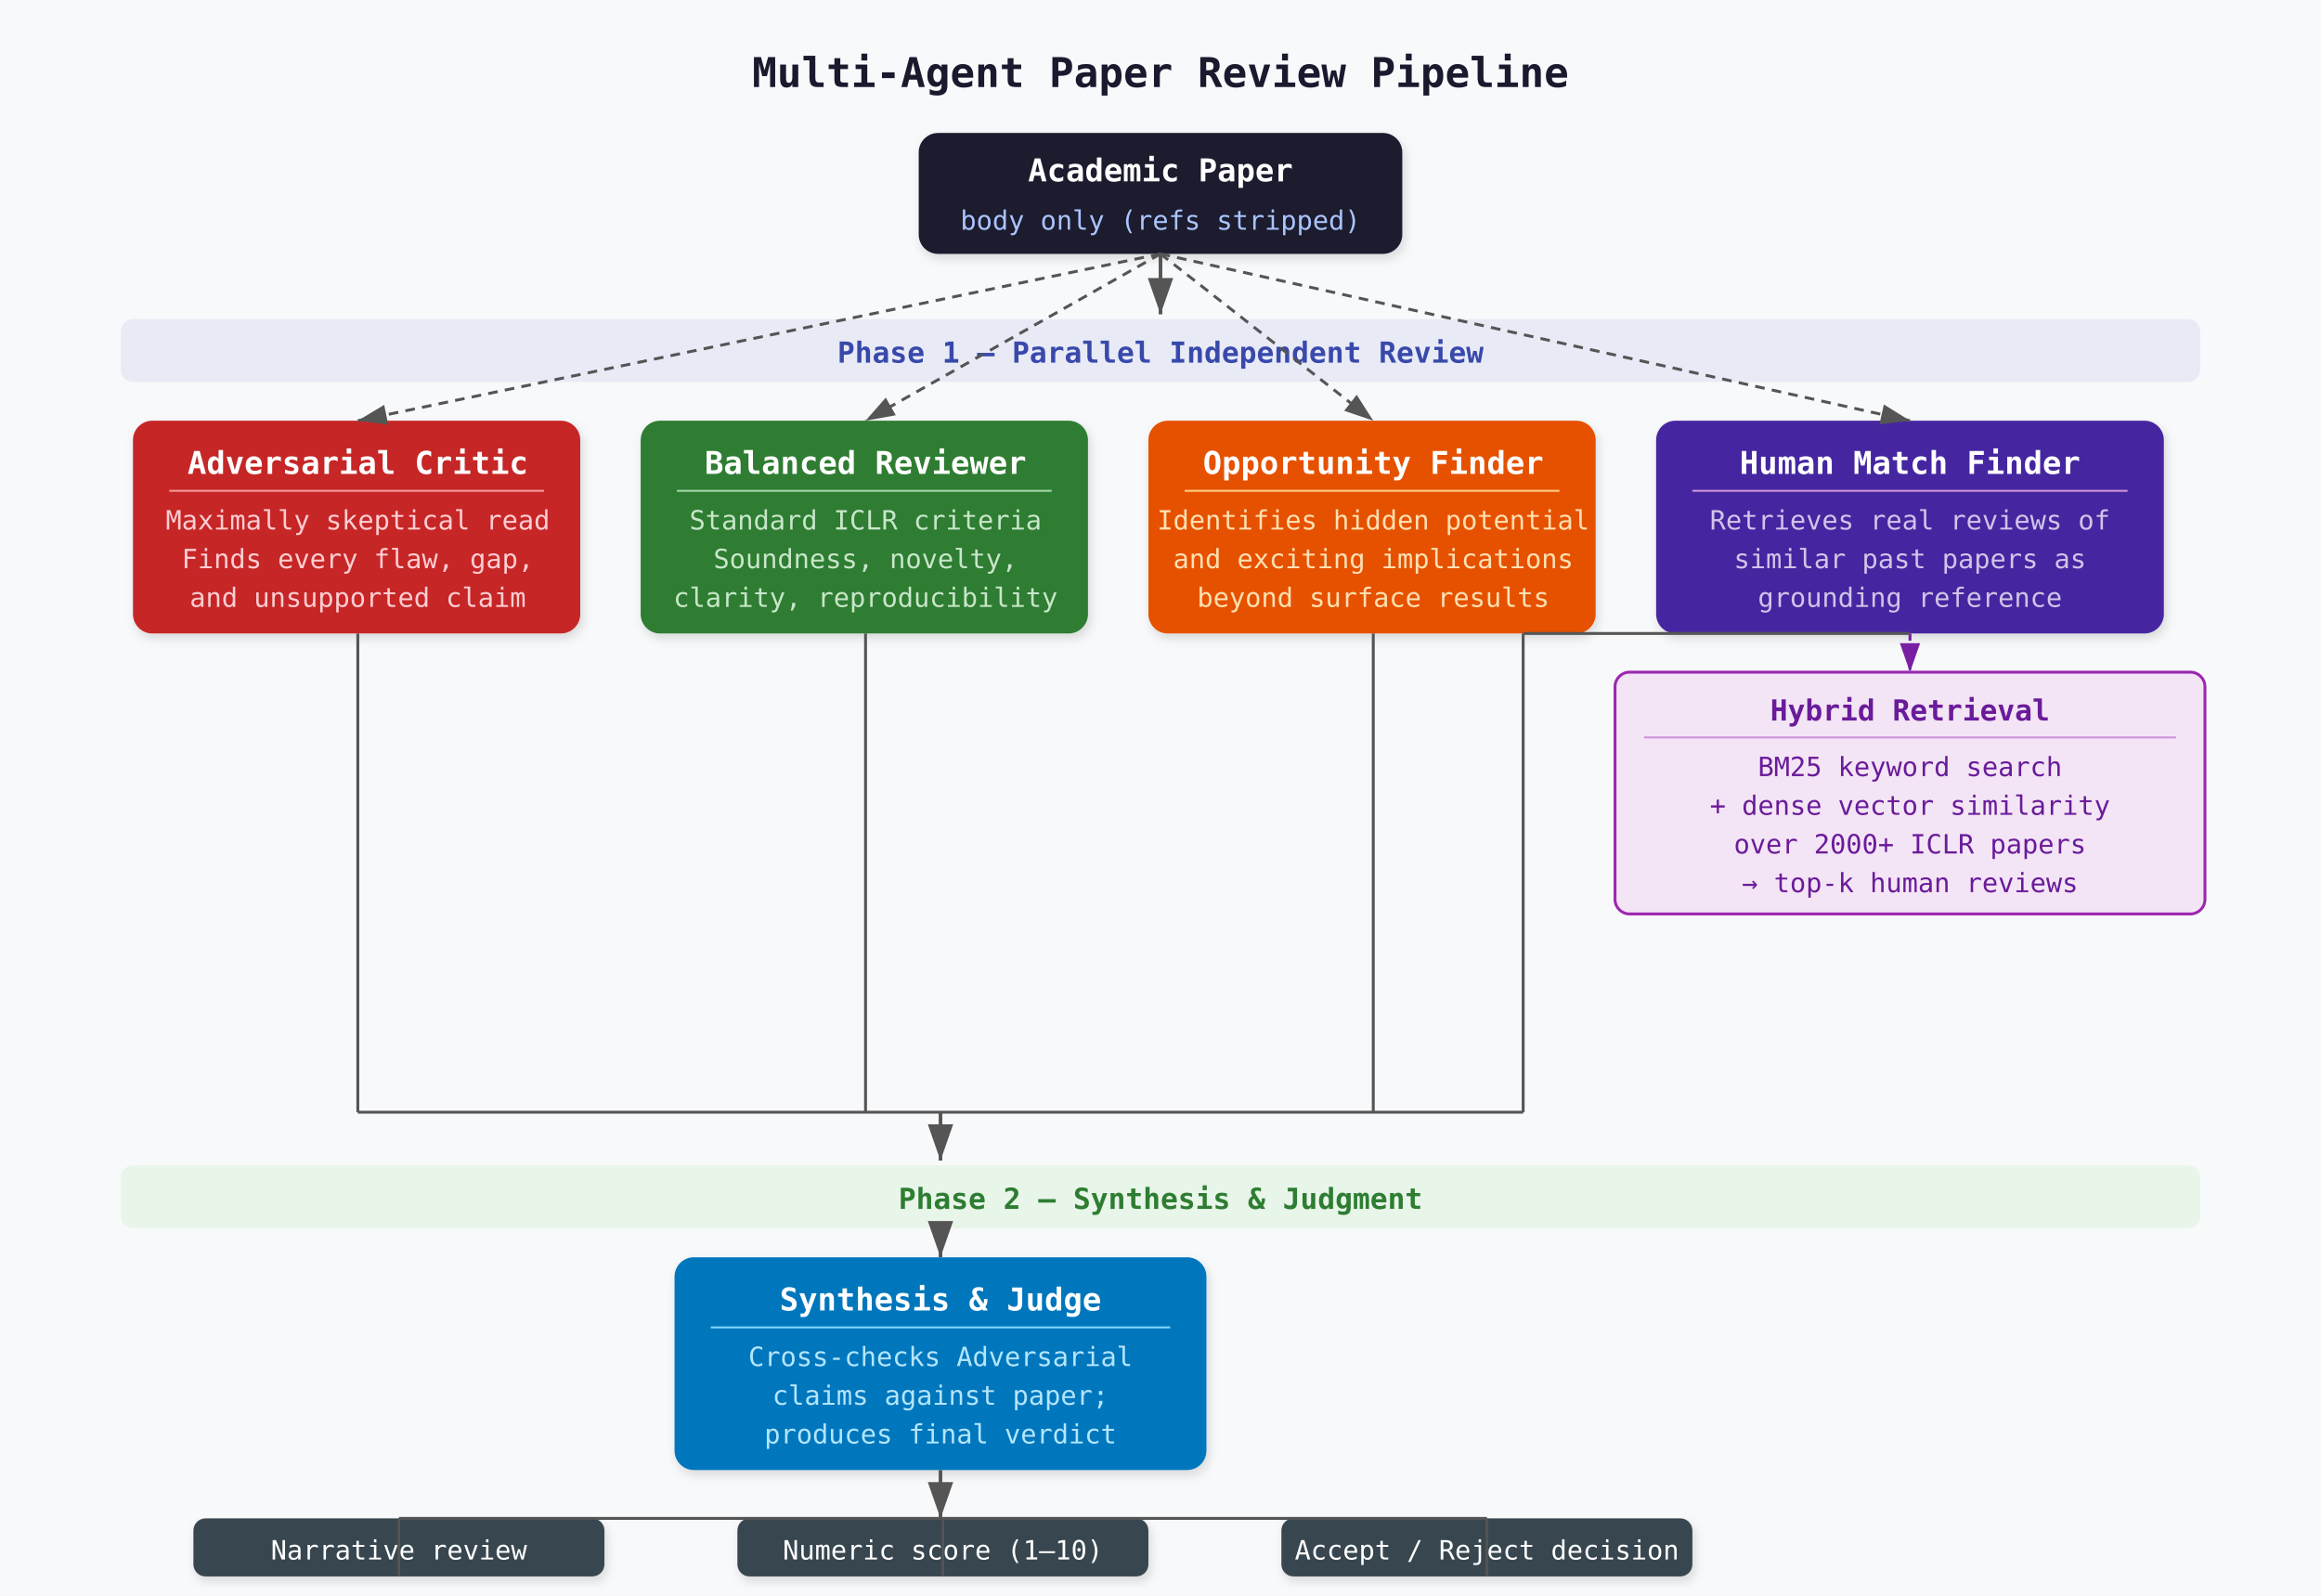
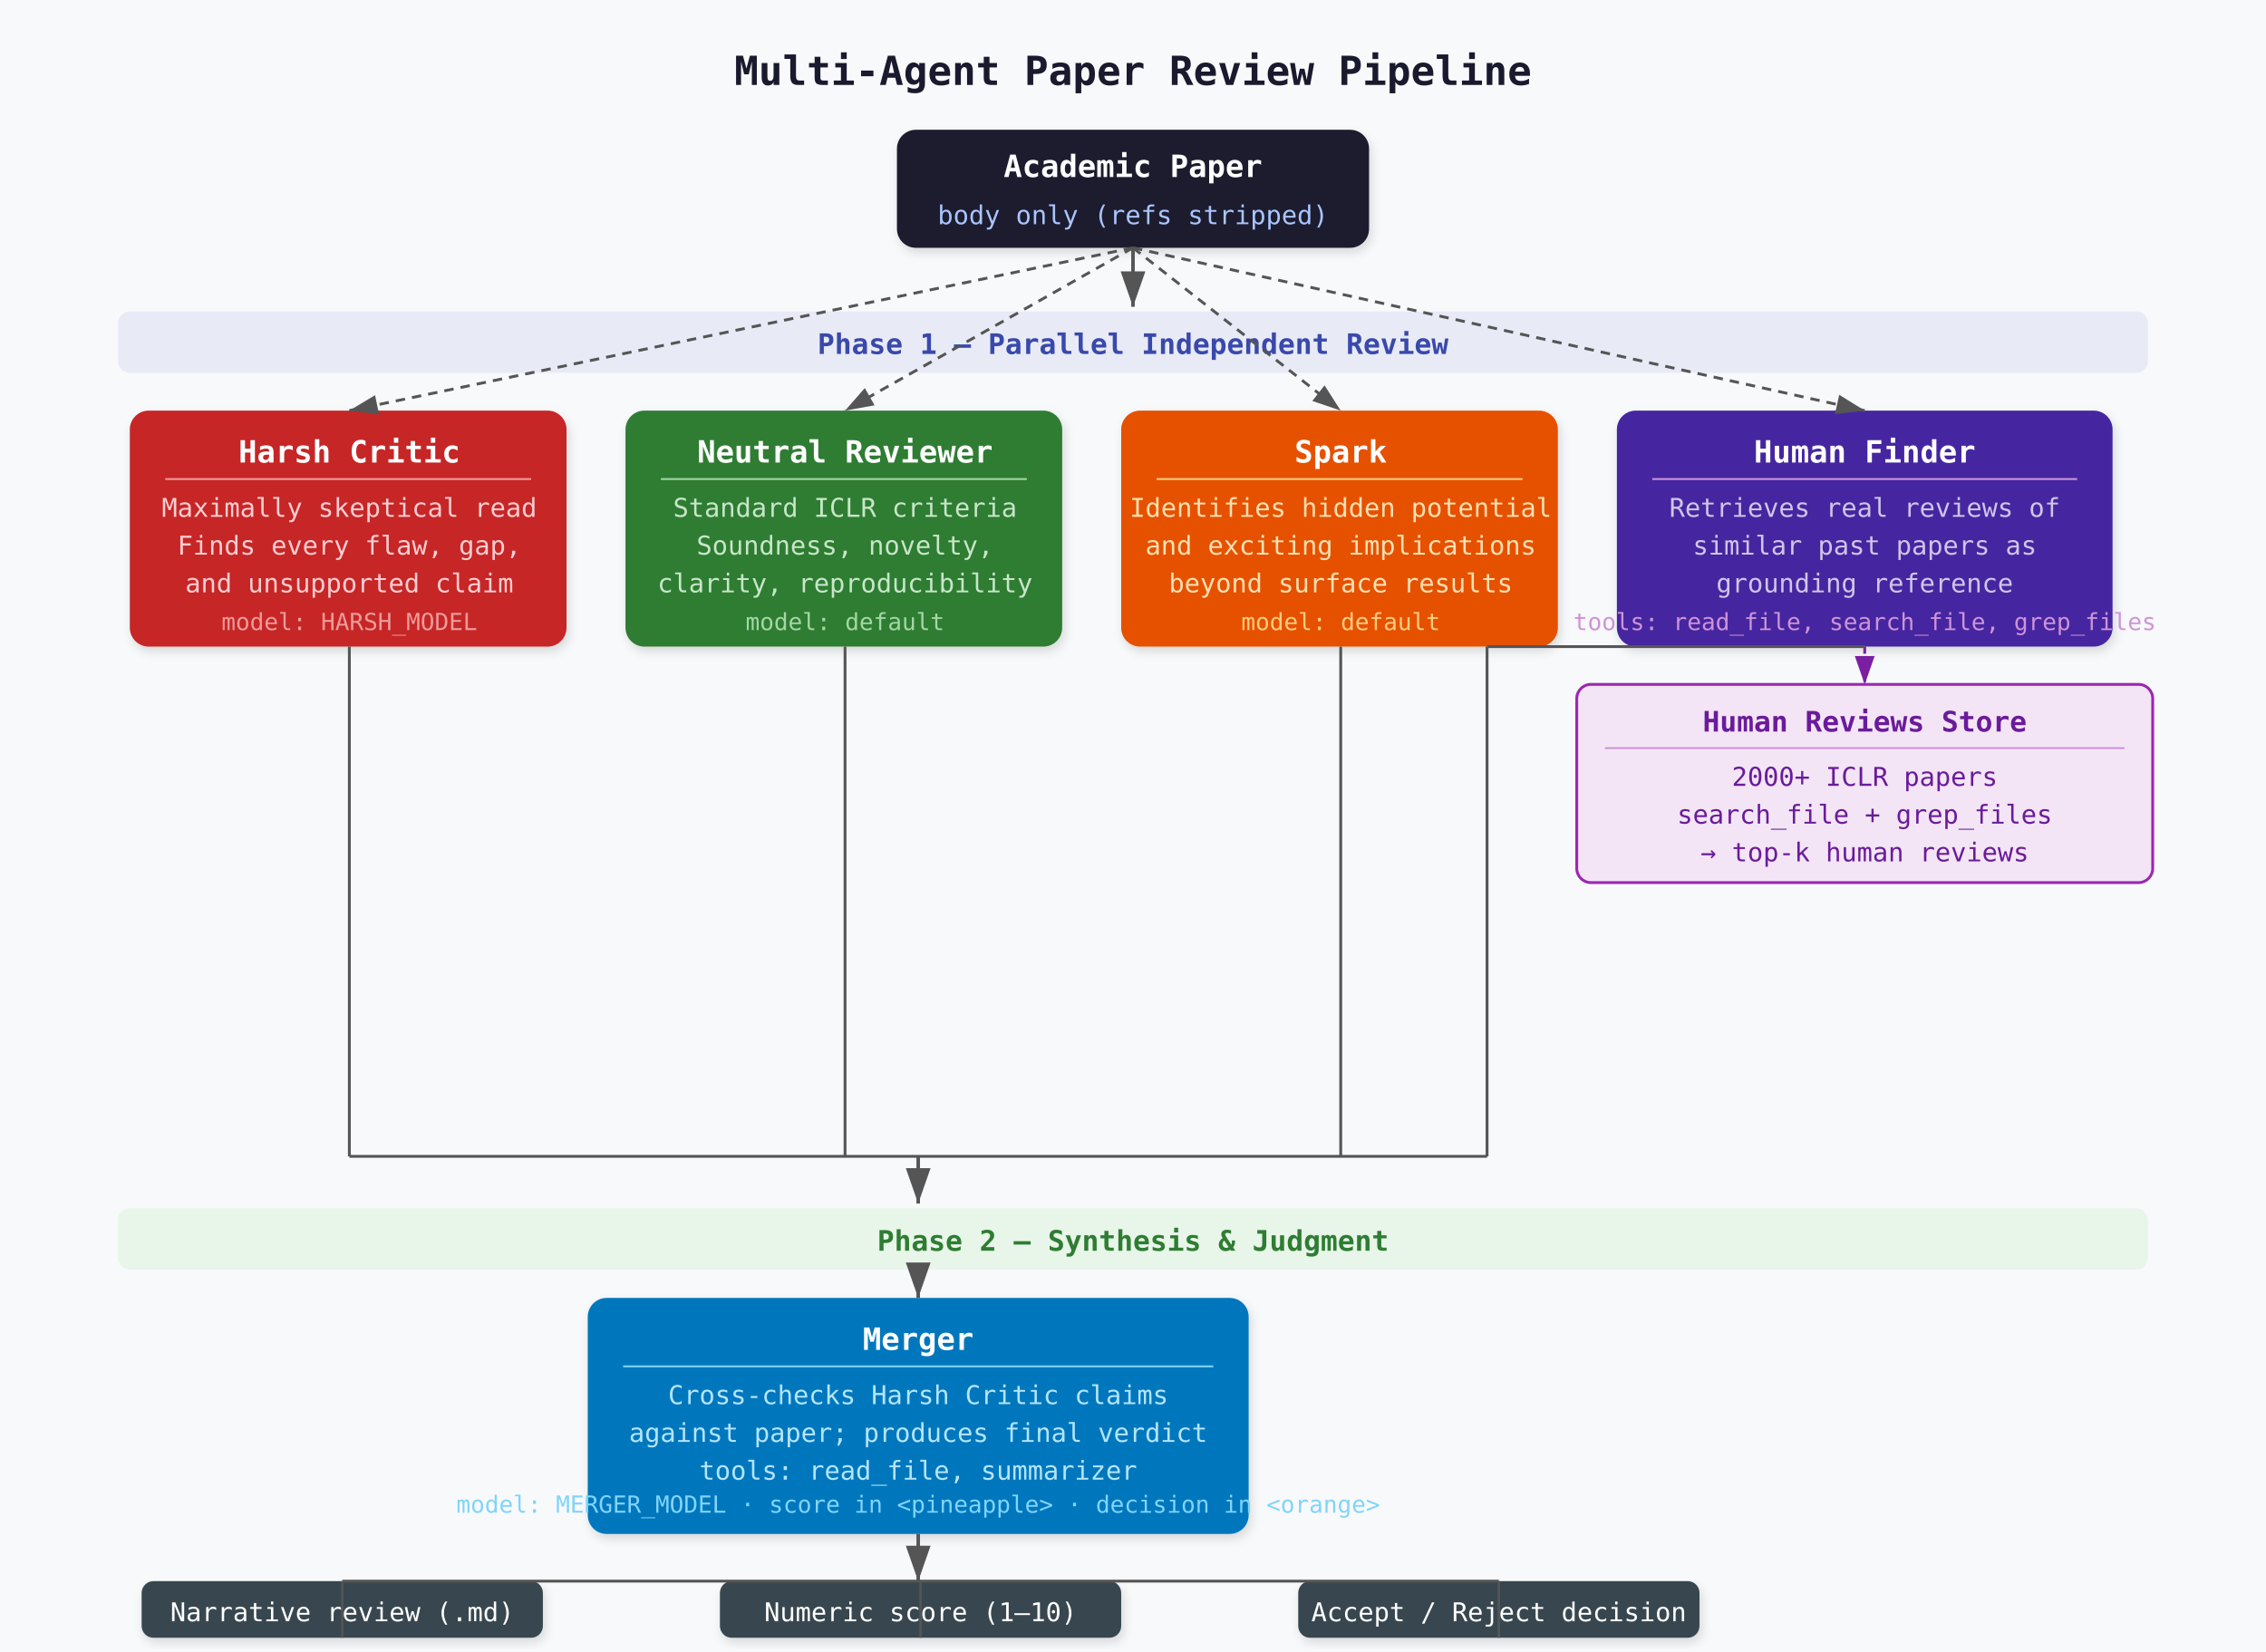
- <svg xmlns="http://www.w3.org/2000/svg" width="960" height="660" font-family="ui-monospace, 'Cascadia Code', monospace" font-size="13">
+ <svg xmlns="http://www.w3.org/2000/svg" width="960" height="700" font-family="ui-monospace, 'Cascadia Code', monospace" font-size="13">
  <defs>
    <marker id="arrow" markerWidth="10" markerHeight="7" refX="10" refY="3.5" orient="auto">
      <polygon points="0 0, 10 3.5, 0 7" fill="#555" />
    </marker>
    <marker id="arrow-purple" markerWidth="10" markerHeight="7" refX="10" refY="3.5" orient="auto">
      <polygon points="0 0, 10 3.5, 0 7" fill="#7b1fa2" />
    </marker>
    <filter id="shadow" x="-10%" y="-10%" width="120%" height="130%">
      <feDropShadow dx="1" dy="2" stdDeviation="2" flood-color="#00000022" />
    </filter>
  </defs>
-   <rect width="960" height="660" fill="#f8f9fb" />
+   <rect width="960" height="700" fill="#f8f9fb" />
  <text x="480" y="36" text-anchor="middle" font-size="17" font-weight="bold" fill="#1a1a2e">Multi-Agent Paper Review Pipeline</text>
  <rect x="380" y="55" width="200" height="50" rx="8" fill="#1a1a2e" filter="url(#shadow)" />
  <text x="480" y="75" text-anchor="middle" fill="white" font-weight="bold">Academic Paper</text>
  <text x="480" y="95" text-anchor="middle" fill="#aac4ff" font-size="11">body only (refs stripped)</text>
  <line x1="480" y1="105" x2="480" y2="130" stroke="#555" stroke-width="1.5" marker-end="url(#arrow)" />
  <rect x="50" y="132" width="860" height="26" rx="5" fill="#e8eaf6" />
  <text x="480" y="150" text-anchor="middle" font-size="12" fill="#3949ab" font-weight="bold">Phase 1 — Parallel Independent Review</text>
-   <rect x="55" y="174" width="185" height="88" rx="8" fill="#c62828" filter="url(#shadow)" />
-   <text x="148" y="196" text-anchor="middle" fill="white" font-weight="bold">Adversarial Critic</text>
+   <rect x="55" y="174" width="185" height="100" rx="8" fill="#c62828" filter="url(#shadow)" />
+   <text x="148" y="196" text-anchor="middle" fill="white" font-weight="bold">Harsh Critic</text>
  <line x1="70" y1="203" x2="225" y2="203" stroke="#ef9a9a" stroke-width="0.8" />
  <text x="148" y="219" text-anchor="middle" fill="#ffcdd2" font-size="11">Maximally skeptical read</text>
  <text x="148" y="235" text-anchor="middle" fill="#ffcdd2" font-size="11">Finds every flaw, gap,</text>
  <text x="148" y="251" text-anchor="middle" fill="#ffcdd2" font-size="11">and unsupported claim</text>
-   <rect x="265" y="174" width="185" height="88" rx="8" fill="#2e7d32" filter="url(#shadow)" />
-   <text x="358" y="196" text-anchor="middle" fill="white" font-weight="bold">Balanced Reviewer</text>
+   <text x="148" y="267" text-anchor="middle" fill="#ef9a9a" font-size="10">model: HARSH_MODEL</text>
+   <rect x="265" y="174" width="185" height="100" rx="8" fill="#2e7d32" filter="url(#shadow)" />
+   <text x="358" y="196" text-anchor="middle" fill="white" font-weight="bold">Neutral Reviewer</text>
  <line x1="280" y1="203" x2="435" y2="203" stroke="#a5d6a7" stroke-width="0.8" />
  <text x="358" y="219" text-anchor="middle" fill="#c8e6c9" font-size="11">Standard ICLR criteria</text>
  <text x="358" y="235" text-anchor="middle" fill="#c8e6c9" font-size="11">Soundness, novelty,</text>
  <text x="358" y="251" text-anchor="middle" fill="#c8e6c9" font-size="11">clarity, reproducibility</text>
-   <rect x="475" y="174" width="185" height="88" rx="8" fill="#e65100" filter="url(#shadow)" />
-   <text x="568" y="196" text-anchor="middle" fill="white" font-weight="bold">Opportunity Finder</text>
+   <text x="358" y="267" text-anchor="middle" fill="#a5d6a7" font-size="10">model: default</text>
+   <rect x="475" y="174" width="185" height="100" rx="8" fill="#e65100" filter="url(#shadow)" />
+   <text x="568" y="196" text-anchor="middle" fill="white" font-weight="bold">Spark</text>
  <line x1="490" y1="203" x2="645" y2="203" stroke="#ffcc80" stroke-width="0.8" />
  <text x="568" y="219" text-anchor="middle" fill="#ffe0b2" font-size="11">Identifies hidden potential</text>
  <text x="568" y="235" text-anchor="middle" fill="#ffe0b2" font-size="11">and exciting implications</text>
  <text x="568" y="251" text-anchor="middle" fill="#ffe0b2" font-size="11">beyond surface results</text>
-   <rect x="685" y="174" width="210" height="88" rx="8" fill="#4527a0" filter="url(#shadow)" />
-   <text x="790" y="196" text-anchor="middle" fill="white" font-weight="bold">Human Match Finder</text>
+   <text x="568" y="267" text-anchor="middle" fill="#ffcc80" font-size="10">model: default</text>
+   <rect x="685" y="174" width="210" height="100" rx="8" fill="#4527a0" filter="url(#shadow)" />
+   <text x="790" y="196" text-anchor="middle" fill="white" font-weight="bold">Human Finder</text>
  <line x1="700" y1="203" x2="880" y2="203" stroke="#ce93d8" stroke-width="0.8" />
  <text x="790" y="219" text-anchor="middle" fill="#d1c4e9" font-size="11">Retrieves real reviews of</text>
  <text x="790" y="235" text-anchor="middle" fill="#d1c4e9" font-size="11">similar past papers as</text>
  <text x="790" y="251" text-anchor="middle" fill="#d1c4e9" font-size="11">grounding reference</text>
+   <text x="790" y="267" text-anchor="middle" fill="#ce93d8" font-size="10">tools: read_file, search_file, grep_files</text>
  <line x1="480" y1="105" x2="148" y2="174" stroke="#555" stroke-width="1.2" stroke-dasharray="4,3" marker-end="url(#arrow)" />
  <line x1="480" y1="105" x2="358" y2="174" stroke="#555" stroke-width="1.2" stroke-dasharray="4,3" marker-end="url(#arrow)" />
  <line x1="480" y1="105" x2="568" y2="174" stroke="#555" stroke-width="1.2" stroke-dasharray="4,3" marker-end="url(#arrow)" />
  <line x1="480" y1="105" x2="790" y2="174" stroke="#555" stroke-width="1.2" stroke-dasharray="4,3" marker-end="url(#arrow)" />
-   <rect x="668" y="278" width="244" height="100" rx="6" fill="#f3e5f5" stroke="#9c27b0" stroke-width="1.2" />
-   <text x="790" y="298" text-anchor="middle" fill="#6a1b9a" font-weight="bold" font-size="12">Hybrid Retrieval</text>
-   <line x1="680" y1="305" x2="900" y2="305" stroke="#ce93d8" stroke-width="0.8" />
-   <text x="790" y="321" text-anchor="middle" fill="#6a1b9a" font-size="11">BM25 keyword search</text>
-   <text x="790" y="337" text-anchor="middle" fill="#6a1b9a" font-size="11">+ dense vector similarity</text>
-   <text x="790" y="353" text-anchor="middle" fill="#6a1b9a" font-size="11">over 2000+ ICLR papers</text>
-   <text x="790" y="369" text-anchor="middle" fill="#6a1b9a" font-size="11">→ top-k human reviews</text>
-   <line x1="790" y1="262" x2="790" y2="278" stroke="#7b1fa2" stroke-width="1.2" stroke-dasharray="3,3" marker-end="url(#arrow-purple)" />
-   <line x1="148" y1="262" x2="148" y2="460" stroke="#555" stroke-width="1.2" />
-   <line x1="358" y1="262" x2="358" y2="460" stroke="#555" stroke-width="1.2" />
-   <line x1="568" y1="262" x2="568" y2="460" stroke="#555" stroke-width="1.2" />
-   <line x1="790" y1="262" x2="630" y2="262" stroke="#555" stroke-width="1.2" />
-   <line x1="630" y1="262" x2="630" y2="460" stroke="#555" stroke-width="1.2" />
-   <line x1="148" y1="460" x2="630" y2="460" stroke="#555" stroke-width="1.2" />
-   <line x1="389" y1="460" x2="389" y2="480" stroke="#555" stroke-width="1.5" marker-end="url(#arrow)" />
-   <rect x="50" y="482" width="860" height="26" rx="5" fill="#e8f5e9" />
-   <text x="480" y="500" text-anchor="middle" font-size="12" fill="#2e7d32" font-weight="bold">Phase 2 — Synthesis &amp; Judgment</text>
-   <rect x="279" y="520" width="220" height="88" rx="8" fill="#0277bd" filter="url(#shadow)" />
-   <text x="389" y="542" text-anchor="middle" fill="white" font-weight="bold">Synthesis &amp; Judge</text>
-   <line x1="294" y1="549" x2="484" y2="549" stroke="#81d4fa" stroke-width="0.8" />
-   <text x="389" y="565" text-anchor="middle" fill="#b3e5fc" font-size="11">Cross-checks Adversarial</text>
-   <text x="389" y="581" text-anchor="middle" fill="#b3e5fc" font-size="11">claims against paper;</text>
-   <text x="389" y="597" text-anchor="middle" fill="#b3e5fc" font-size="11">produces final verdict</text>
-   <line x1="389" y1="508" x2="389" y2="520" stroke="#555" stroke-width="1.5" marker-end="url(#arrow)" />
-   <line x1="389" y1="608" x2="389" y2="628" stroke="#555" stroke-width="1.5" marker-end="url(#arrow)" />
-   <rect x="80" y="628" width="170" height="24" rx="5" fill="#37474f" filter="url(#shadow)" />
-   <text x="165" y="645" text-anchor="middle" fill="white" font-size="11">Narrative review</text>
-   <rect x="305" y="628" width="170" height="24" rx="5" fill="#37474f" filter="url(#shadow)" />
-   <text x="390" y="645" text-anchor="middle" fill="white" font-size="11">Numeric score (1–10)</text>
-   <rect x="530" y="628" width="170" height="24" rx="5" fill="#37474f" filter="url(#shadow)" />
-   <text x="615" y="645" text-anchor="middle" fill="white" font-size="11">Accept / Reject decision</text>
-   <line x1="389" y1="628" x2="165" y2="628" stroke="#555" stroke-width="1.2" />
-   <line x1="389" y1="628" x2="615" y2="628" stroke="#555" stroke-width="1.2" />
-   <line x1="165" y1="628" x2="165" y2="652" stroke="#555" stroke-width="1" />
-   <line x1="390" y1="628" x2="390" y2="652" stroke="#555" stroke-width="1" />
-   <line x1="615" y1="628" x2="615" y2="652" stroke="#555" stroke-width="1" />
+   <rect x="668" y="290" width="244" height="84" rx="6" fill="#f3e5f5" stroke="#9c27b0" stroke-width="1.2" />
+   <text x="790" y="310" text-anchor="middle" fill="#6a1b9a" font-weight="bold" font-size="12">Human Reviews Store</text>
+   <line x1="680" y1="317" x2="900" y2="317" stroke="#ce93d8" stroke-width="0.8" />
+   <text x="790" y="333" text-anchor="middle" fill="#6a1b9a" font-size="11">2000+ ICLR papers</text>
+   <text x="790" y="349" text-anchor="middle" fill="#6a1b9a" font-size="11">search_file + grep_files</text>
+   <text x="790" y="365" text-anchor="middle" fill="#6a1b9a" font-size="11">→ top-k human reviews</text>
+   <line x1="790" y1="274" x2="790" y2="290" stroke="#7b1fa2" stroke-width="1.2" stroke-dasharray="3,3" marker-end="url(#arrow-purple)" />
+   <line x1="148" y1="274" x2="148" y2="490" stroke="#555" stroke-width="1.2" />
+   <line x1="358" y1="274" x2="358" y2="490" stroke="#555" stroke-width="1.2" />
+   <line x1="568" y1="274" x2="568" y2="490" stroke="#555" stroke-width="1.2" />
+   <line x1="790" y1="274" x2="630" y2="274" stroke="#555" stroke-width="1.2" />
+   <line x1="630" y1="274" x2="630" y2="490" stroke="#555" stroke-width="1.2" />
+   <line x1="148" y1="490" x2="630" y2="490" stroke="#555" stroke-width="1.2" />
+   <line x1="389" y1="490" x2="389" y2="510" stroke="#555" stroke-width="1.5" marker-end="url(#arrow)" />
+   <rect x="50" y="512" width="860" height="26" rx="5" fill="#e8f5e9" />
+   <text x="480" y="530" text-anchor="middle" font-size="12" fill="#2e7d32" font-weight="bold">Phase 2 — Synthesis &amp; Judgment</text>
+   <rect x="249" y="550" width="280" height="100" rx="8" fill="#0277bd" filter="url(#shadow)" />
+   <text x="389" y="572" text-anchor="middle" fill="white" font-weight="bold">Merger</text>
+   <line x1="264" y1="579" x2="514" y2="579" stroke="#81d4fa" stroke-width="0.8" />
+   <text x="389" y="595" text-anchor="middle" fill="#b3e5fc" font-size="11">Cross-checks Harsh Critic claims</text>
+   <text x="389" y="611" text-anchor="middle" fill="#b3e5fc" font-size="11">against paper; produces final verdict</text>
+   <text x="389" y="627" text-anchor="middle" fill="#b3e5fc" font-size="11">tools: read_file, summarizer</text>
+   <text x="389" y="641" text-anchor="middle" fill="#81d4fa" font-size="10">model: MERGER_MODEL · score in &lt;pineapple&gt; · decision in &lt;orange&gt;</text>
+   <line x1="389" y1="538" x2="389" y2="550" stroke="#555" stroke-width="1.5" marker-end="url(#arrow)" />
+   <line x1="389" y1="650" x2="389" y2="670" stroke="#555" stroke-width="1.5" marker-end="url(#arrow)" />
+   <rect x="60" y="670" width="170" height="24" rx="5" fill="#37474f" filter="url(#shadow)" />
+   <text x="145" y="687" text-anchor="middle" fill="white" font-size="11">Narrative review (.md)</text>
+   <rect x="305" y="670" width="170" height="24" rx="5" fill="#37474f" filter="url(#shadow)" />
+   <text x="390" y="687" text-anchor="middle" fill="white" font-size="11">Numeric score (1–10)</text>
+   <rect x="550" y="670" width="170" height="24" rx="5" fill="#37474f" filter="url(#shadow)" />
+   <text x="635" y="687" text-anchor="middle" fill="white" font-size="11">Accept / Reject decision</text>
+   <line x1="389" y1="670" x2="145" y2="670" stroke="#555" stroke-width="1.2" />
+   <line x1="389" y1="670" x2="635" y2="670" stroke="#555" stroke-width="1.2" />
+   <line x1="145" y1="670" x2="145" y2="694" stroke="#555" stroke-width="1" />
+   <line x1="390" y1="670" x2="390" y2="694" stroke="#555" stroke-width="1" />
+   <line x1="635" y1="670" x2="635" y2="694" stroke="#555" stroke-width="1" />
</svg>
